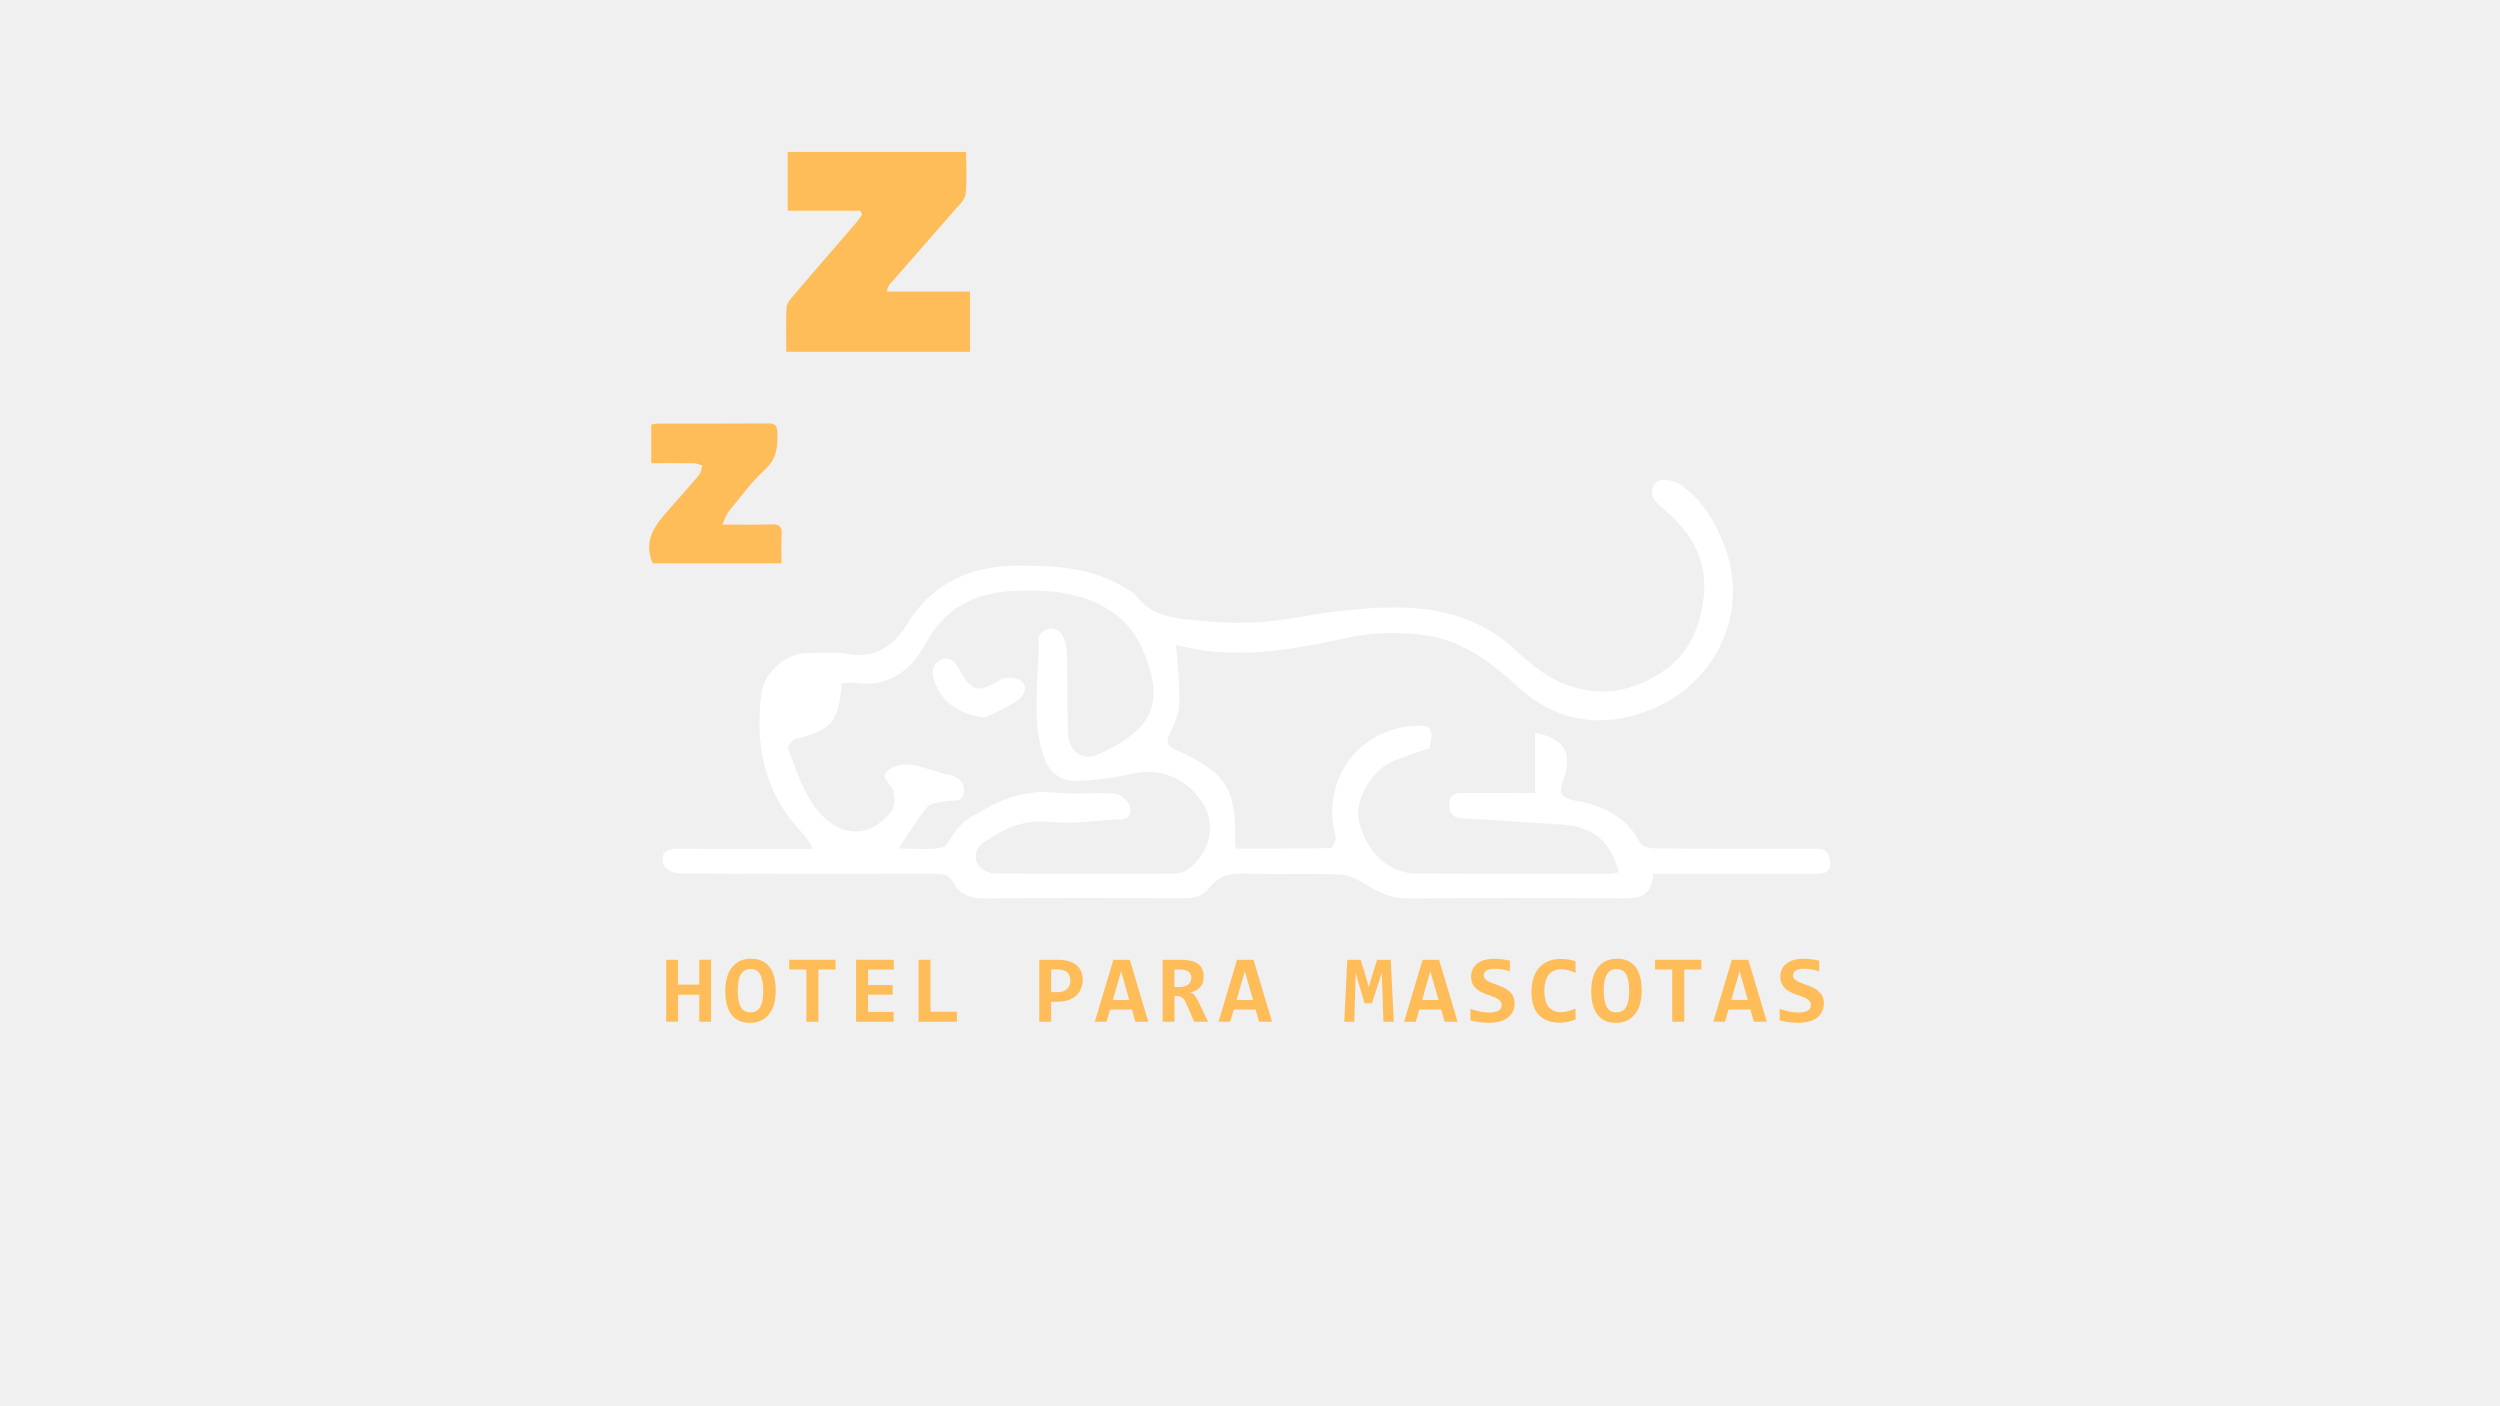
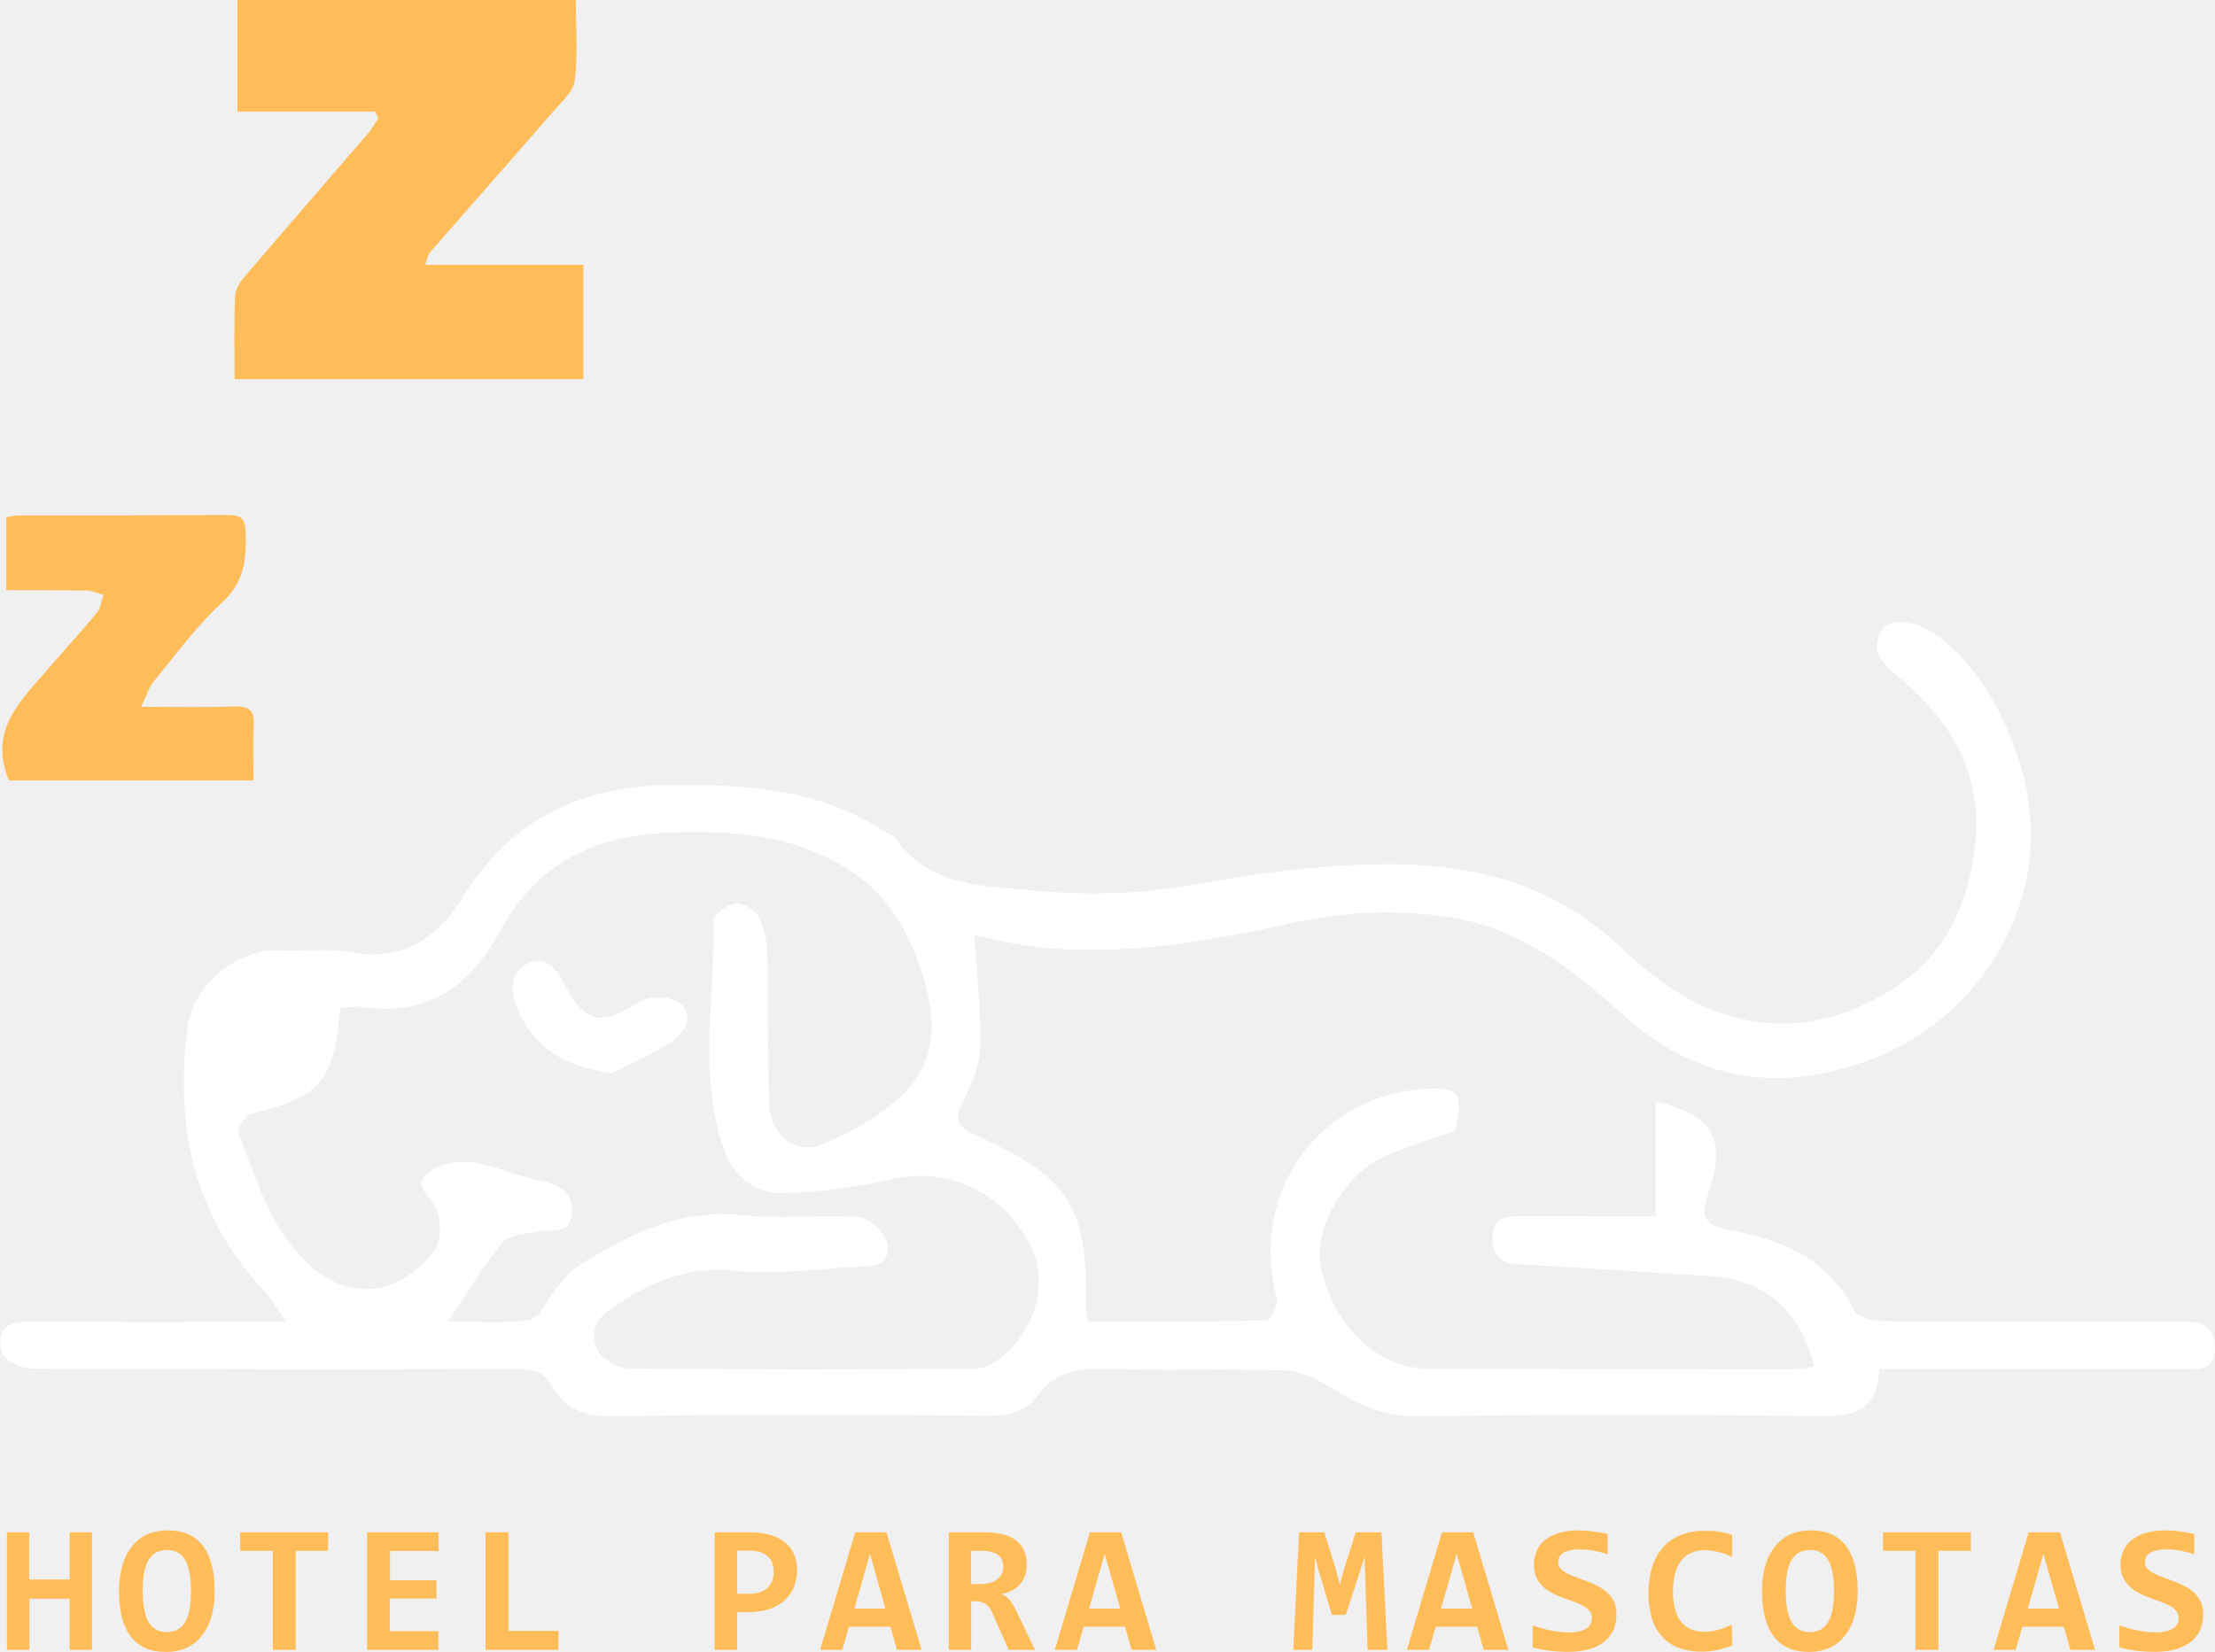
- <svg xmlns="http://www.w3.org/2000/svg" id="Layer_1" data-name="Layer 1" viewBox="0 0 1366 768">
+ <svg xmlns="http://www.w3.org/2000/svg" id="Layer_1" data-name="Layer 1" viewBox="0 0 637.92 475.88">
  <defs>
    <style>.cls-1{fill:#ffbd59;}.cls-2{fill:#fff;}</style>
  </defs>
-   <path class="cls-1" d="M470,115.14H430.41V83h97.46c0,7.8.63,15.59-.3,23.19-.39,3.21-3.86,6.19-6.28,9-11.75,13.54-23.62,27-35.4,40.47-.58.66-.7,1.72-1.42,3.63H530v32.92H429.59c0-8.08-.19-16,.14-24,.08-1.94,1.53-4.08,2.89-5.67,11.84-13.87,23.81-27.62,35.7-41.45a40.62,40.62,0,0,0,2.74-4.06Z" />
-   <path class="cls-1" d="M394.69,286.61c10,0,18.41.2,26.77-.09,4.1-.14,5.89.95,5.64,5.3-.29,5.15-.07,10.34-.07,16H356.61c-6.16-14.73,3.82-23.37,11.8-32.73,4.45-5.22,9.15-10.24,13.5-15.54,1.1-1.35,1.3-3.44,1.91-5.19-1.62-.44-3.24-1.23-4.87-1.25-7.57-.14-15.13-.06-23.1-.06V232a20.82,20.82,0,0,1,3.34-.53c20.22,0,40.44,0,60.66-.11,3.6,0,4.81,1.14,4.92,4.82.23,7.67-.2,14.36-6.71,20.31-7.35,6.72-13.31,15-19.68,22.71C396.93,280.9,396.28,283.3,394.69,286.61Z" />
-   <path class="cls-2" d="M838.85,433.32V400.38c16,3.36,20.55,10.88,15.44,25.56-2.5,7.19-2.24,9.91,6.5,11.53,14.41,2.67,27.87,8.18,35.14,22.89,1,2,5.38,3.19,8.2,3.22,27.68.25,55.37.17,83,.18,1.68,0,3.36,0,5,0,5.11-.12,7.68,2.18,7.81,7.46.14,5.61-3.28,6.27-7.64,6.26q-39-.05-78,0h-11c-.8,14.86-11.21,13.41-21.5,13.35-37.47-.23-74.94-.3-112.41.1-9.18.1-16.32-3.36-23.67-8-4.12-2.6-9.18-5-13.89-5.15-17.32-.62-34.68.11-52-.46-7.75-.26-14.12,1.29-18.79,7.48-3.76,5-8.57,6.07-14.5,6-36.35-.18-72.71-.33-109.05.13-7.65.1-13.18-2.6-16.47-8.49-2.63-4.71-5.84-5-10.22-5-46.42.07-92.84.12-139.25-.17-3.1,0-8.09-2.19-8.88-4.5-1.93-5.63.45-9.21,7.59-9.11,24,.31,48.06.12,74.17.12-2.6-3.73-4-6.46-6.09-8.62-20.51-21.6-26-47.65-22.28-76.19,1.64-12.74,15-22.68,25.82-22.2,7,.31,14.15-.78,20.92.46,15.29,2.81,25.31-4,32.78-16.15,14-22.64,34.6-31.92,60.61-32,21.2-.05,41.9,1.1,60.31,13.28,1.14.75,2.75,1.12,3.46,2.14,9.22,13.23,23.68,13.55,37.44,14.79a185.41,185.41,0,0,0,32.64.56c14.54-1.26,28.88-4.65,43.4-6.19,34.11-3.62,67.49-3.89,95.06,21.93,7.06,6.61,15,13.08,23.66,17,18.24,8.3,36.51,6.56,53.85-4,14.22-8.67,21.25-20.94,24.23-37.54,4.05-22.53-4.4-38.54-20.63-52.4-4-3.45-9.39-7.16-5.76-13.83,2.23-4.1,10.3-3.25,16.34,1.42C931.55,275,938.2,287,942.83,300c13.28,37.4-7.57,74-39.57,87.21-27.28,11.24-52.46,7.88-74.61-12.59-13.82-12.77-29.36-24-47.77-27.2a121.24,121.24,0,0,0-45.58,1.23c-24.56,5.4-48.88,9.78-74,7.25-6.47-.65-12.85-2.3-18.64-3.38.71,11.59,2,21.93,1.69,32.21-.19,5.46-2.71,11.13-5.28,16.14-2.35,4.59-.61,7.07,2.93,8.66,28,12.55,33.3,20.55,32.88,50.55a32.85,32.85,0,0,0,.48,3.58c17.16,0,34.39.12,51.6-.28,1,0,3.29-4.5,2.8-6.31-7.92-29.23,10.84-57.7,41.56-60.31,11.11-.94,12.15,1,9.81,12-7.24,2.6-14.37,4.63-21,7.67-11.14,5.09-20,21.28-17.75,31.42,3.82,17.54,16.35,29.39,31.67,29.47,34.67.17,69.35.15,104,.15a49.89,49.89,0,0,0,6.45-.83c-4.19-16.7-14.44-25.15-30.73-26.1-17.8-1-35.58-2.37-53.38-3.28-5.24-.27-8.46-1.49-8.51-7.57-.05-6.37,4.11-6.38,8.43-6.4C812.76,433.28,825.27,433.32,838.85,433.32ZM491,463.59c7.86,0,16,.92,23.63-.45,3.07-.55,5.13-6.23,7.84-9.4,1.92-2.24,3.87-4.67,6.32-6.22,14.34-9,29-16.37,47-14.46,11.06,1.17,22.37-.2,33.5.55,2.83.19,6.57,3.6,7.81,6.44,1.71,3.92.08,7.5-5.42,7.7-12.58.47-25.31,2.7-37.67,1.36-14.06-1.53-24.74,3.15-35.8,10.66-5.35,3.63-6,7.83-4.29,11.8,1.18,2.78,6,5.61,9.27,5.65,32.7.4,65.41.27,98.12.15a13.23,13.23,0,0,0,6.87-1.78c11-7.17,16.95-22.45,10-35C650.13,426,634.55,419,618.6,422.73a161.1,161.1,0,0,1-31.13,4c-8,.25-14.23-5.1-16.83-12.35-7.73-21.6-2.6-44.09-3.14-66.19,0-1.69,4-4.63,6.4-4.89,2.15-.24,5.7,1.85,6.72,3.87A27,27,0,0,1,583,358.31c.36,14.24,0,28.51.53,42.75.31,8.69,7.42,14.75,15.19,11.61,8.81-3.56,17.84-8.65,24.32-15.43,8.81-9.21,8.56-21.21,4.65-33.44-3.53-11-8.45-20.75-17.76-27.77-16.65-12.57-35.88-14-55.85-13.14-21.36.9-37.72,9.18-48.14,28.45-8.43,15.58-20.8,24.63-39.62,21.73-2.08-.32-4.29.21-6.35.34-1.84,21.27-5.62,25.53-25.45,30.39-1.74.43-4.39,4.24-3.93,5.42,4,10.09,7.22,20.85,13.23,29.68,13.38,19.66,31,19.93,43.15,4.54,2.15-2.72,2.16-8.7.76-12.21-1.48-3.7-7.6-6.58-2.1-10.68,3.1-2.31,8.27-3.29,12.2-2.72,6.92,1,13.51,4.06,20.4,5.48,5.48,1.13,8.78,3.68,8.41,9.3-.42,6.38-5.84,4.35-9.63,5.14-3.55.74-8.3.86-10.25,3.17C501.12,447.65,496.58,455.36,491,463.59Z" />
-   <path class="cls-2" d="M538.28,392.16c-14-2-22.74-7.51-27.32-18.87-2-4.93-2.12-10.37,3.3-12.83,4.79-2.18,7.77,1.27,10.13,5.72,6.33,11.92,10.67,12.49,21.86,5.39,2.67-1.69,8.12-1.67,10.84,0,5.32,3.2,2.33,8.52-.87,10.9C550.83,386.45,544.32,389,538.28,392.16Z" />
-   <path class="cls-1" d="M382.1,558.28V543.54H370.48v14.74H364V524.42h6.44V538H382.1v-13.6h6.43v33.86Z" />
-   <path class="cls-1" d="M423.84,541.2a25.9,25.9,0,0,1-1.08,8,15.38,15.38,0,0,1-3,5.49,11.8,11.8,0,0,1-4.45,3.19,14.36,14.36,0,0,1-5.45,1q-6.75,0-10.15-4.44t-3.4-12.91a25.87,25.87,0,0,1,1.08-8,15.35,15.35,0,0,1,3-5.49,11.8,11.8,0,0,1,4.45-3.19,14.37,14.37,0,0,1,5.46-1q6.75,0,10.15,4.43T423.84,541.2Zm-6.8.31q0-6-1.62-9a5.62,5.62,0,0,0-5.34-3,6.18,6.18,0,0,0-3.17.76,6,6,0,0,0-2.16,2.24,11.34,11.34,0,0,0-1.24,3.64,28,28,0,0,0-.39,5q0,6,1.63,9a5.62,5.62,0,0,0,5.32,3,6.25,6.25,0,0,0,3.18-.76,5.85,5.85,0,0,0,2.16-2.24,11.53,11.53,0,0,0,1.23-3.64A28,28,0,0,0,417,541.51Z" />
-   <path class="cls-1" d="M447.18,529.73v28.55h-6.59V529.73h-9.37v-5.31h25.32v5.31Z" />
-   <path class="cls-1" d="M467.76,558.28V524.42h20.59v5.39h-14v8.42h13.39v5.26H474.3v9.4h14v5.39Z" />
-   <path class="cls-1" d="M501.89,558.28V524.42h6.54v28.39h14.44v5.47Z" />
-   <path class="cls-1" d="M591.59,535.19a13.14,13.14,0,0,1-.89,4.88,10.55,10.55,0,0,1-2.64,3.87,12.15,12.15,0,0,1-4.37,2.54,18.49,18.49,0,0,1-6.07.91h-3.27v10.88h-6.49V524.42h10a21.92,21.92,0,0,1,5.87.71,12.11,12.11,0,0,1,4.29,2.08,8.9,8.9,0,0,1,2.64,3.38A11.11,11.11,0,0,1,591.59,535.19Zm-6.75.44a6.65,6.65,0,0,0-.43-2.45,4.83,4.83,0,0,0-1.31-1.88,5.93,5.93,0,0,0-2.21-1.19,10.75,10.75,0,0,0-3.17-.41h-3.37v12.41h3.58a8.83,8.83,0,0,0,3-.45,5.81,5.81,0,0,0,2.16-1.31,5.64,5.64,0,0,0,1.33-2A7.4,7.4,0,0,0,584.84,535.63Z" />
-   <path class="cls-1" d="M620.36,558.28l-1.88-6.68H606.54l-1.94,6.68h-6.38l10.12-33.86h9l10.12,33.86Zm-7.77-27.64-4.5,15.75H617Z" />
-   <path class="cls-1" d="M652.53,558.28l-4.81-10.88a4.89,4.89,0,0,0-4.76-3.13h-1.23v14h-6.44V524.42h10a25.24,25.24,0,0,1,5.13.48,10.72,10.72,0,0,1,3.92,1.59,7.41,7.41,0,0,1,2.5,2.9,9.88,9.88,0,0,1,.88,4.38,9.3,9.3,0,0,1-.55,3.32,7.38,7.38,0,0,1-1.54,2.5,7.79,7.79,0,0,1-2.37,1.7,11.06,11.06,0,0,1-3,.91,4.28,4.28,0,0,1,2.3,1.41,14.13,14.13,0,0,1,2.09,3.33l5.47,11.35Zm-1.6-23.88a4,4,0,0,0-1.6-3.57,8.54,8.54,0,0,0-4.79-1.09h-2.82v9.56h2.62A10.94,10.94,0,0,0,647,539a6.13,6.13,0,0,0,2.08-.93,4.29,4.29,0,0,0,1.33-1.54A4.56,4.56,0,0,0,650.93,534.39Z" />
-   <path class="cls-1" d="M687.95,558.28l-1.88-6.68H674.13l-1.94,6.68h-6.38l10.12-33.86h9l10.12,33.86Zm-7.77-27.64-4.5,15.75h8.95Z" />
-   <path class="cls-1" d="M755.9,558.28l-.63-19.14-.24-7.64-1.65,5.18L749.6,548.2h-4l-3.43-11.53-1.44-5.18-.18,7.49-.58,19.3h-5.47l1.67-33.86h7.27l3,9.61,1.44,5.41,1.44-5.1,3.17-9.92h7.4l1.7,33.86Z" />
-   <path class="cls-1" d="M789.33,558.28l-1.88-6.68H775.52l-1.94,6.68H767.2l10.12-33.86h9l10.12,33.86Zm-7.77-27.64-4.5,15.75H786Z" />
-   <path class="cls-1" d="M827.57,548a10.57,10.57,0,0,1-1,4.82,9.23,9.23,0,0,1-2.89,3.38,12.91,12.91,0,0,1-4.42,2,22.83,22.83,0,0,1-5.6.65,42.39,42.39,0,0,1-5.21-.31,31,31,0,0,1-5-1v-6.29q1.2.41,2.51.78t2.63.63q1.32.27,2.63.43a21.5,21.5,0,0,0,2.54.16,13.42,13.42,0,0,0,3.11-.31,6.5,6.5,0,0,0,2.09-.85,3.33,3.33,0,0,0,1.18-1.3,3.73,3.73,0,0,0,.37-1.66,3.1,3.1,0,0,0-.72-2.09,6.72,6.72,0,0,0-1.9-1.49,17.19,17.19,0,0,0-2.68-1.17q-1.5-.52-3.06-1.11t-3.06-1.35a11,11,0,0,1-2.68-1.87,8.63,8.63,0,0,1-1.9-2.66,8.74,8.74,0,0,1-.72-3.72,9.88,9.88,0,0,1,.73-3.78,8.09,8.09,0,0,1,2.3-3.12,11.66,11.66,0,0,1,4-2.12,19.56,19.56,0,0,1,5.94-.79q1,0,2.13.09t2.2.23q1.09.14,2.09.34t1.84.4v5.83q-.84-.31-1.83-.57t-2.05-.45q-1.06-.19-2.13-.3t-2-.1a13,13,0,0,0-2.88.27,6.24,6.24,0,0,0-1.94.75,2.89,2.89,0,0,0-1.1,1.18,3.49,3.49,0,0,0-.34,1.55,2.57,2.57,0,0,0,.72,1.83,6.92,6.92,0,0,0,1.91,1.37,22,22,0,0,0,2.69,1.14q1.5.53,3.09,1.14a30.79,30.79,0,0,1,3.09,1.39,12,12,0,0,1,2.69,1.89,8.65,8.65,0,0,1,1.91,2.63A8.3,8.3,0,0,1,827.57,548Z" />
-   <path class="cls-1" d="M860.94,557a26.39,26.39,0,0,1-4.41,1.35,21.92,21.92,0,0,1-4.43.44,18.37,18.37,0,0,1-6.53-1.07,12.3,12.3,0,0,1-4.79-3.2,14,14,0,0,1-3-5.27,27,27,0,0,1,.09-14.92,15.76,15.76,0,0,1,3.14-5.62,13.37,13.37,0,0,1,5-3.5,17,17,0,0,1,6.55-1.21q1.18,0,2.21.05t2,.19q1,.14,2,.38t2.12.6v6.32a20.46,20.46,0,0,0-4.24-1.48,17.32,17.32,0,0,0-3.66-.44,9.18,9.18,0,0,0-4.16.87,7.63,7.63,0,0,0-2.84,2.43,10.73,10.73,0,0,0-1.63,3.73,20.18,20.18,0,0,0-.52,4.75,20.47,20.47,0,0,0,.54,4.91,10.08,10.08,0,0,0,1.66,3.67,7.25,7.25,0,0,0,2.88,2.29,10,10,0,0,0,4.16.79,11.39,11.39,0,0,0,1.87-.17q1-.17,2-.44t2-.65q1-.38,1.87-.76Z" />
-   <path class="cls-1" d="M897,541.2a25.87,25.87,0,0,1-1.08,8,15.35,15.35,0,0,1-3,5.49,11.78,11.78,0,0,1-4.45,3.19,14.35,14.35,0,0,1-5.45,1q-6.75,0-10.15-4.44t-3.4-12.91a25.87,25.87,0,0,1,1.09-8,15.35,15.35,0,0,1,3-5.49,11.79,11.79,0,0,1,4.45-3.19,14.36,14.36,0,0,1,5.45-1q6.75,0,10.15,4.43T897,541.2Zm-6.8.31q0-6-1.62-9a5.62,5.62,0,0,0-5.34-3,6.18,6.18,0,0,0-3.17.76,6,6,0,0,0-2.16,2.24,11.32,11.32,0,0,0-1.24,3.64,28.11,28.11,0,0,0-.39,5q0,6,1.63,9a5.62,5.62,0,0,0,5.32,3,6.25,6.25,0,0,0,3.18-.76,5.84,5.84,0,0,0,2.16-2.24,11.53,11.53,0,0,0,1.23-3.64A28,28,0,0,0,890.16,541.51Z" />
-   <path class="cls-1" d="M920.29,529.73v28.55H913.7V529.73h-9.37v-5.31h25.32v5.31Z" />
-   <path class="cls-1" d="M958.3,558.28l-1.88-6.68H944.49l-1.94,6.68h-6.38l10.12-33.86h9l10.12,33.86Zm-7.77-27.64L946,546.38H955Z" />
-   <path class="cls-1" d="M996.54,548a10.57,10.57,0,0,1-1,4.82,9.23,9.23,0,0,1-2.89,3.38,12.91,12.91,0,0,1-4.42,2,22.83,22.83,0,0,1-5.6.65,42.39,42.39,0,0,1-5.21-.31,31,31,0,0,1-5-1v-6.29q1.2.41,2.51.78t2.63.63q1.32.27,2.63.43a21.5,21.5,0,0,0,2.54.16,13.42,13.42,0,0,0,3.11-.31,6.5,6.5,0,0,0,2.09-.85,3.33,3.33,0,0,0,1.18-1.3,3.73,3.73,0,0,0,.37-1.66,3.1,3.1,0,0,0-.72-2.09,6.72,6.72,0,0,0-1.9-1.49,17.19,17.19,0,0,0-2.68-1.17q-1.5-.52-3.06-1.11t-3.06-1.35a11,11,0,0,1-2.68-1.87,8.63,8.63,0,0,1-1.9-2.66,8.74,8.74,0,0,1-.72-3.72,9.88,9.88,0,0,1,.73-3.78,8.09,8.09,0,0,1,2.3-3.12,11.66,11.66,0,0,1,4-2.12,19.56,19.56,0,0,1,5.94-.79q1,0,2.13.09t2.2.23q1.09.14,2.09.34t1.84.4v5.83q-.84-.31-1.83-.57t-2.05-.45q-1.06-.19-2.13-.3t-2-.1a13,13,0,0,0-2.88.27,6.24,6.24,0,0,0-1.94.75,2.89,2.89,0,0,0-1.1,1.18,3.49,3.49,0,0,0-.34,1.55,2.57,2.57,0,0,0,.72,1.83,6.92,6.92,0,0,0,1.91,1.37,22,22,0,0,0,2.69,1.14q1.5.53,3.09,1.14a30.79,30.79,0,0,1,3.09,1.39,12,12,0,0,1,2.69,1.89,8.65,8.65,0,0,1,1.91,2.63A8.3,8.3,0,0,1,996.54,548Z" />
+   <path class="cls-1" d="M108,32.14H68.38V0h97.46c0,7.8.63,15.59-.3,23.19-.39,3.21-3.86,6.19-6.28,9-11.75,13.54-23.62,27-35.4,40.47-.58.66-.7,1.72-1.42,3.63H168v32.92H67.56c0-8.08-.19-16,.14-24,.08-1.94,1.53-4.08,2.89-5.67,11.84-13.87,23.81-27.62,35.7-41.45A40.62,40.62,0,0,0,109,34Z" />
+   <path class="cls-1" d="M40.66,203.61c10,0,18.41.2,26.77-.09,4.1-.14,5.89,1,5.64,5.3-.29,5.15-.07,10.34-.07,16H2.58c-6.16-14.73,3.82-23.37,11.8-32.73,4.45-5.22,9.15-10.24,13.5-15.54,1.1-1.35,1.3-3.44,1.91-5.19-1.62-.44-3.24-1.23-4.87-1.25C17.35,170,9.79,170,1.82,170V149a20.82,20.82,0,0,1,3.34-.53c20.22,0,40.44,0,60.66-.11,3.6,0,4.81,1.14,4.92,4.82.23,7.67-.2,14.36-6.71,20.31-7.35,6.72-13.31,15-19.68,22.71C42.9,197.9,42.25,200.3,40.66,203.61Z" />
+   <path class="cls-2" d="M476.82,350.32V317.38c16,3.36,20.55,10.88,15.44,25.56-2.5,7.19-2.24,9.91,6.5,11.53,14.41,2.67,27.87,8.18,35.14,22.89,1,2,5.38,3.19,8.2,3.22,27.68.25,55.37.17,83,.18h5c5.11-.12,7.68,2.18,7.81,7.46.14,5.61-3.28,6.27-7.64,6.26q-39,0-78,0h-11c-.8,14.86-11.21,13.41-21.5,13.35-37.47-.23-74.94-.3-112.41.1-9.18.1-16.32-3.36-23.67-8-4.12-2.6-9.18-5-13.89-5.15-17.32-.62-34.68.11-52-.46-7.75-.26-14.12,1.29-18.79,7.48-3.76,5-8.57,6.07-14.5,6-36.35-.18-72.71-.33-109,.13-7.65.1-13.18-2.6-16.47-8.49-2.63-4.71-5.84-5-10.22-5-46.42.07-92.84.12-139.25-.17-3.1,0-8.09-2.19-8.88-4.5-1.93-5.63.45-9.21,7.59-9.11,24,.31,48.06.12,74.17.12-2.6-3.73-4-6.46-6.09-8.62C55.8,350.56,50.31,324.51,54,296c1.64-12.74,15-22.68,25.82-22.2,7,.31,14.15-.78,20.92.46,15.29,2.81,25.31-4,32.78-16.15,14-22.64,34.6-31.92,60.61-32,21.2,0,41.9,1.1,60.31,13.28,1.14.75,2.75,1.12,3.46,2.14,9.22,13.23,23.68,13.55,37.44,14.79a185.41,185.41,0,0,0,32.64.56c14.54-1.26,28.88-4.65,43.4-6.19,34.11-3.62,67.49-3.89,95.06,21.93,7.06,6.61,15,13.08,23.66,17,18.24,8.3,36.51,6.56,53.85-4,14.22-8.67,21.25-20.94,24.23-37.54,4-22.53-4.4-38.54-20.63-52.4-4-3.45-9.39-7.16-5.76-13.83,2.23-4.1,10.3-3.25,16.34,1.42C569.52,192,576.17,204,580.8,217c13.28,37.4-7.57,74-39.57,87.21-27.28,11.24-52.46,7.88-74.61-12.59-13.82-12.77-29.36-24-47.77-27.2a121.24,121.24,0,0,0-45.58,1.23c-24.56,5.4-48.88,9.78-74,7.25-6.47-.65-12.85-2.3-18.64-3.38.71,11.59,2,21.93,1.69,32.21-.19,5.46-2.71,11.13-5.28,16.14-2.35,4.59-.61,7.07,2.93,8.66,28,12.55,33.3,20.55,32.88,50.55a32.86,32.86,0,0,0,.48,3.58c17.16,0,34.39.12,51.6-.28,1,0,3.29-4.5,2.8-6.31-7.92-29.23,10.84-57.7,41.56-60.31,11.11-.94,12.15,1,9.81,12-7.24,2.6-14.37,4.63-21,7.67-11.14,5.09-20,21.28-17.75,31.42,3.82,17.54,16.35,29.39,31.67,29.47,34.67.17,69.35.15,104,.15a49.88,49.88,0,0,0,6.45-.83c-4.19-16.7-14.44-25.15-30.73-26.1-17.8-1-35.58-2.37-53.38-3.28-5.24-.27-8.46-1.49-8.51-7.57,0-6.37,4.11-6.38,8.43-6.4C450.73,350.28,463.24,350.32,476.82,350.32ZM129,380.59c7.86,0,16,.92,23.63-.45,3.07-.55,5.13-6.23,7.84-9.4,1.92-2.24,3.87-4.67,6.32-6.22,14.34-9,29-16.37,47-14.46,11.06,1.17,22.37-.2,33.5.55,2.83.19,6.57,3.6,7.81,6.44,1.71,3.92.08,7.5-5.42,7.7-12.58.47-25.31,2.7-37.67,1.36-14.06-1.53-24.74,3.15-35.8,10.66-5.35,3.63-6,7.83-4.29,11.8,1.18,2.78,6,5.61,9.27,5.65,32.7.4,65.41.27,98.12.15a13.23,13.23,0,0,0,6.87-1.78c11-7.17,17-22.45,10-35C288.1,343,272.52,336,256.57,339.73a161.1,161.1,0,0,1-31.13,4c-8,.25-14.23-5.1-16.83-12.35-7.73-21.6-2.6-44.09-3.14-66.19,0-1.69,4-4.63,6.4-4.89,2.15-.24,5.7,1.85,6.72,3.87A27,27,0,0,1,221,275.31c.36,14.24,0,28.51.53,42.75.31,8.69,7.42,14.75,15.19,11.61,8.81-3.56,17.84-8.65,24.32-15.43,8.81-9.21,8.56-21.21,4.65-33.44-3.53-11-8.45-20.75-17.76-27.77-16.65-12.57-35.88-14-55.85-13.14-21.36.9-37.72,9.18-48.14,28.45-8.43,15.58-20.8,24.63-39.62,21.73-2.08-.32-4.29.21-6.35.34-1.84,21.27-5.62,25.53-25.45,30.39-1.74.43-4.39,4.24-3.93,5.42,4,10.09,7.22,20.85,13.23,29.68,13.38,19.66,31,19.93,43.15,4.54,2.15-2.72,2.16-8.7.76-12.21-1.48-3.7-7.6-6.58-2.1-10.68,3.1-2.31,8.27-3.29,12.2-2.72,6.92,1,13.51,4.06,20.4,5.48,5.48,1.13,8.78,3.68,8.41,9.3-.42,6.38-5.84,4.35-9.63,5.14-3.55.74-8.3.86-10.25,3.17C139.09,364.65,134.55,372.36,129,380.59Z" />
+   <path class="cls-2" d="M176.25,309.16c-14-2-22.74-7.51-27.32-18.87-2-4.93-2.12-10.37,3.3-12.83,4.79-2.18,7.77,1.27,10.13,5.72,6.33,11.92,10.67,12.49,21.86,5.39,2.67-1.69,8.12-1.67,10.84,0,5.32,3.2,2.33,8.52-.87,10.9C188.8,303.45,182.29,306,176.25,309.16Z" />
+   <path class="cls-1" d="M20.07,475.28V460.54H8.45v14.74H2V441.42H8.41V455H20.07V441.4H26.5v33.86Z" />
+   <path class="cls-1" d="M61.81,458.2a25.9,25.9,0,0,1-1.08,8,15.38,15.38,0,0,1-3,5.49,11.8,11.8,0,0,1-4.45,3.19,14.36,14.36,0,0,1-5.45,1q-6.75,0-10.15-4.44t-3.4-12.91a25.87,25.87,0,0,1,1.08-8,15.35,15.35,0,0,1,3-5.49,11.8,11.8,0,0,1,4.45-3.19,14.37,14.37,0,0,1,5.46-1q6.75,0,10.15,4.43T61.81,458.2Zm-6.8.31q0-6-1.62-9a5.62,5.62,0,0,0-5.34-3,6.18,6.18,0,0,0-3.17.76,6,6,0,0,0-2.16,2.24,11.34,11.34,0,0,0-1.24,3.64,28,28,0,0,0-.39,5q0,6,1.63,9a5.62,5.62,0,0,0,5.32,3,6.25,6.25,0,0,0,3.18-.76,5.85,5.85,0,0,0,2.16-2.24,11.53,11.53,0,0,0,1.23-3.64,28,28,0,0,0,.36-5Z" />
+   <path class="cls-1" d="M85.15,446.73v28.55H78.56V446.73H69.19v-5.31H94.51v5.31Z" />
+   <path class="cls-1" d="M105.73,475.28V441.42h20.59v5.39h-14v8.42h13.39v5.26H112.27v9.4h14v5.39Z" />
+   <path class="cls-1" d="M139.86,475.28V441.42h6.54v28.39h14.44v5.47Z" />
+   <path class="cls-1" d="M229.56,452.19a13.14,13.14,0,0,1-.89,4.88,10.55,10.55,0,0,1-2.64,3.87,12.15,12.15,0,0,1-4.37,2.54,18.49,18.49,0,0,1-6.07.91h-3.27v10.88h-6.49V441.42h10a21.92,21.92,0,0,1,5.87.71,12.11,12.11,0,0,1,4.29,2.08,8.9,8.9,0,0,1,2.64,3.38A11.11,11.11,0,0,1,229.56,452.19Zm-6.75.44a6.65,6.65,0,0,0-.43-2.45,4.83,4.83,0,0,0-1.31-1.88,5.93,5.93,0,0,0-2.21-1.19,10.75,10.75,0,0,0-3.17-.41h-3.37v12.41h3.58a8.83,8.83,0,0,0,3-.45,5.81,5.81,0,0,0,2.16-1.31,5.64,5.64,0,0,0,1.33-2A7.4,7.4,0,0,0,222.81,452.63Z" />
+   <path class="cls-1" d="M258.33,475.28l-1.88-6.68H244.51l-1.94,6.68h-6.38l10.12-33.86h9l10.12,33.86Zm-7.77-27.64-4.5,15.75H255Z" />
+   <path class="cls-1" d="M290.5,475.28l-4.81-10.88a4.89,4.89,0,0,0-4.76-3.13H279.7v14h-6.44V441.42h10a25.24,25.24,0,0,1,5.13.48,10.72,10.72,0,0,1,3.92,1.59,7.41,7.41,0,0,1,2.5,2.9,9.88,9.88,0,0,1,.88,4.38,9.3,9.3,0,0,1-.55,3.32,7.38,7.38,0,0,1-1.54,2.5,7.79,7.79,0,0,1-2.37,1.7,11.06,11.06,0,0,1-3,.91,4.28,4.28,0,0,1,2.3,1.41,14.13,14.13,0,0,1,2.09,3.33l5.47,11.35Zm-1.6-23.88a4,4,0,0,0-1.6-3.57,8.54,8.54,0,0,0-4.79-1.09h-2.82v9.56h2.62A10.94,10.94,0,0,0,285,456a6.13,6.13,0,0,0,2.08-.93,4.29,4.29,0,0,0,1.33-1.54,4.56,4.56,0,0,0,.52-2.14Z" />
+   <path class="cls-1" d="M325.92,475.28,324,468.6H312.1l-1.94,6.68h-6.38l10.12-33.86h9L333,475.28Zm-7.77-27.64-4.5,15.75h9Z" />
+   <path class="cls-1" d="M393.87,475.28l-.63-19.14L393,448.5l-1.65,5.18-3.78,11.52h-4l-3.43-11.53-1.44-5.18-.18,7.49-.58,19.3h-5.47l1.67-33.86h7.27l3,9.61,1.44,5.41,1.44-5.1,3.17-9.92h7.4l1.7,33.86Z" />
+   <path class="cls-1" d="M427.3,475.28l-1.88-6.68H413.49l-1.94,6.68h-6.38l10.12-33.86h9l10.12,33.86Zm-7.77-27.64L415,463.39H424Z" />
+   <path class="cls-1" d="M465.54,465a10.57,10.57,0,0,1-1,4.82,9.23,9.23,0,0,1-2.89,3.38,12.91,12.91,0,0,1-4.42,2,22.83,22.83,0,0,1-5.6.65,42.39,42.39,0,0,1-5.21-.31,31,31,0,0,1-5-1v-6.29q1.2.41,2.51.78t2.63.63q1.32.27,2.63.43a21.49,21.49,0,0,0,2.54.16,13.42,13.42,0,0,0,3.11-.31,6.5,6.5,0,0,0,2.09-.85,3.33,3.33,0,0,0,1.18-1.3,3.73,3.73,0,0,0,.37-1.66,3.1,3.1,0,0,0-.72-2.09,6.72,6.72,0,0,0-1.9-1.49,17.19,17.19,0,0,0-2.68-1.17q-1.5-.52-3.06-1.11a31.14,31.14,0,0,1-3.06-1.35,11,11,0,0,1-2.68-1.87,8.63,8.63,0,0,1-1.9-2.66,8.74,8.74,0,0,1-.72-3.72,9.88,9.88,0,0,1,.73-3.78,8.09,8.09,0,0,1,2.3-3.12,11.66,11.66,0,0,1,4-2.12,19.56,19.56,0,0,1,5.94-.79q1,0,2.13.09t2.2.23q1.09.14,2.09.34t1.84.4v5.83q-.84-.31-1.83-.57t-2-.45q-1.06-.19-2.13-.3a17.77,17.77,0,0,0-2-.1,13,13,0,0,0-2.88.27,6.24,6.24,0,0,0-1.94.75,2.89,2.89,0,0,0-1.1,1.18,3.49,3.49,0,0,0-.34,1.55,2.57,2.57,0,0,0,.72,1.83,6.92,6.92,0,0,0,1.91,1.37,22,22,0,0,0,2.69,1.14q1.5.53,3.09,1.14a30.78,30.78,0,0,1,3.09,1.39,12,12,0,0,1,2.69,1.89,8.65,8.65,0,0,1,1.91,2.63A8.3,8.3,0,0,1,465.54,465Z" />
+   <path class="cls-1" d="M498.91,474a26.39,26.39,0,0,1-4.41,1.35,21.92,21.92,0,0,1-4.43.44,18.37,18.37,0,0,1-6.53-1.07,12.3,12.3,0,0,1-4.79-3.2,14,14,0,0,1-3-5.27,27,27,0,0,1,.09-14.92,15.76,15.76,0,0,1,3.14-5.62,13.37,13.37,0,0,1,5-3.5,17,17,0,0,1,6.55-1.21q1.18,0,2.21,0t2,.19q1,.14,2,.38t2.12.6v6.32a20.46,20.46,0,0,0-4.24-1.48,17.32,17.32,0,0,0-3.66-.44,9.18,9.18,0,0,0-4.16.87,7.63,7.63,0,0,0-2.84,2.43,10.73,10.73,0,0,0-1.63,3.73,20.18,20.18,0,0,0-.52,4.75,20.47,20.47,0,0,0,.54,4.91A10.08,10.08,0,0,0,484,467a7.25,7.25,0,0,0,2.88,2.29,10,10,0,0,0,4.16.79,11.39,11.39,0,0,0,1.87-.17q1-.17,2-.44t2-.65q1-.38,1.87-.76Z" />
+   <path class="cls-1" d="M535,458.2a25.87,25.87,0,0,1-1.08,8,15.35,15.35,0,0,1-3,5.49,11.78,11.78,0,0,1-4.45,3.19,14.35,14.35,0,0,1-5.45,1q-6.75,0-10.15-4.44t-3.4-12.91a25.87,25.87,0,0,1,1.09-8,15.35,15.35,0,0,1,3-5.49,11.79,11.79,0,0,1,4.45-3.19,14.36,14.36,0,0,1,5.45-1q6.75,0,10.15,4.43T535,458.2Zm-6.8.31q0-6-1.62-9a5.62,5.62,0,0,0-5.34-3,6.18,6.18,0,0,0-3.17.76,6,6,0,0,0-2.16,2.24,11.32,11.32,0,0,0-1.24,3.64,28.11,28.11,0,0,0-.39,5q0,6,1.63,9a5.62,5.62,0,0,0,5.32,3,6.25,6.25,0,0,0,3.18-.76,5.84,5.84,0,0,0,2.16-2.24,11.53,11.53,0,0,0,1.23-3.64,28,28,0,0,0,.36-5Z" />
+   <path class="cls-1" d="M558.26,446.73v28.55h-6.59V446.73H542.3v-5.31h25.32v5.31Z" />
+   <path class="cls-1" d="M596.27,475.28l-1.88-6.68H582.46l-1.94,6.68h-6.38l10.12-33.86h9l10.12,33.86Zm-7.77-27.64L584,463.38h9Z" />
+   <path class="cls-1" d="M634.51,465a10.57,10.57,0,0,1-1,4.82,9.23,9.23,0,0,1-2.89,3.38,12.91,12.91,0,0,1-4.42,2,22.83,22.83,0,0,1-5.6.65,42.39,42.39,0,0,1-5.21-.31,31,31,0,0,1-5-1v-6.29q1.2.41,2.51.78t2.63.63q1.32.27,2.63.43a21.49,21.49,0,0,0,2.54.16,13.42,13.42,0,0,0,3.11-.31,6.5,6.5,0,0,0,2.09-.85,3.33,3.33,0,0,0,1.18-1.3,3.73,3.73,0,0,0,.37-1.66,3.1,3.1,0,0,0-.72-2.09,6.72,6.72,0,0,0-1.9-1.49,17.19,17.19,0,0,0-2.68-1.17q-1.5-.52-3.06-1.11a31.14,31.14,0,0,1-3.06-1.35,11,11,0,0,1-2.68-1.87,8.63,8.63,0,0,1-1.9-2.66,8.74,8.74,0,0,1-.72-3.72,9.88,9.88,0,0,1,.73-3.78,8.09,8.09,0,0,1,2.3-3.12,11.66,11.66,0,0,1,4-2.12,19.56,19.56,0,0,1,5.94-.79q1,0,2.13.09t2.2.23q1.09.14,2.09.34t1.84.4v5.83q-.84-.31-1.83-.57t-2-.45q-1.06-.19-2.13-.3a17.77,17.77,0,0,0-2-.1,13,13,0,0,0-2.88.27,6.24,6.24,0,0,0-1.94.75,2.89,2.89,0,0,0-1.1,1.18,3.49,3.49,0,0,0-.34,1.55,2.57,2.57,0,0,0,.72,1.83,6.92,6.92,0,0,0,1.91,1.37,22,22,0,0,0,2.69,1.14q1.5.53,3.09,1.14a30.78,30.78,0,0,1,3.09,1.39,12,12,0,0,1,2.69,1.89,8.65,8.65,0,0,1,1.91,2.63A8.3,8.3,0,0,1,634.51,465Z" />
</svg>
